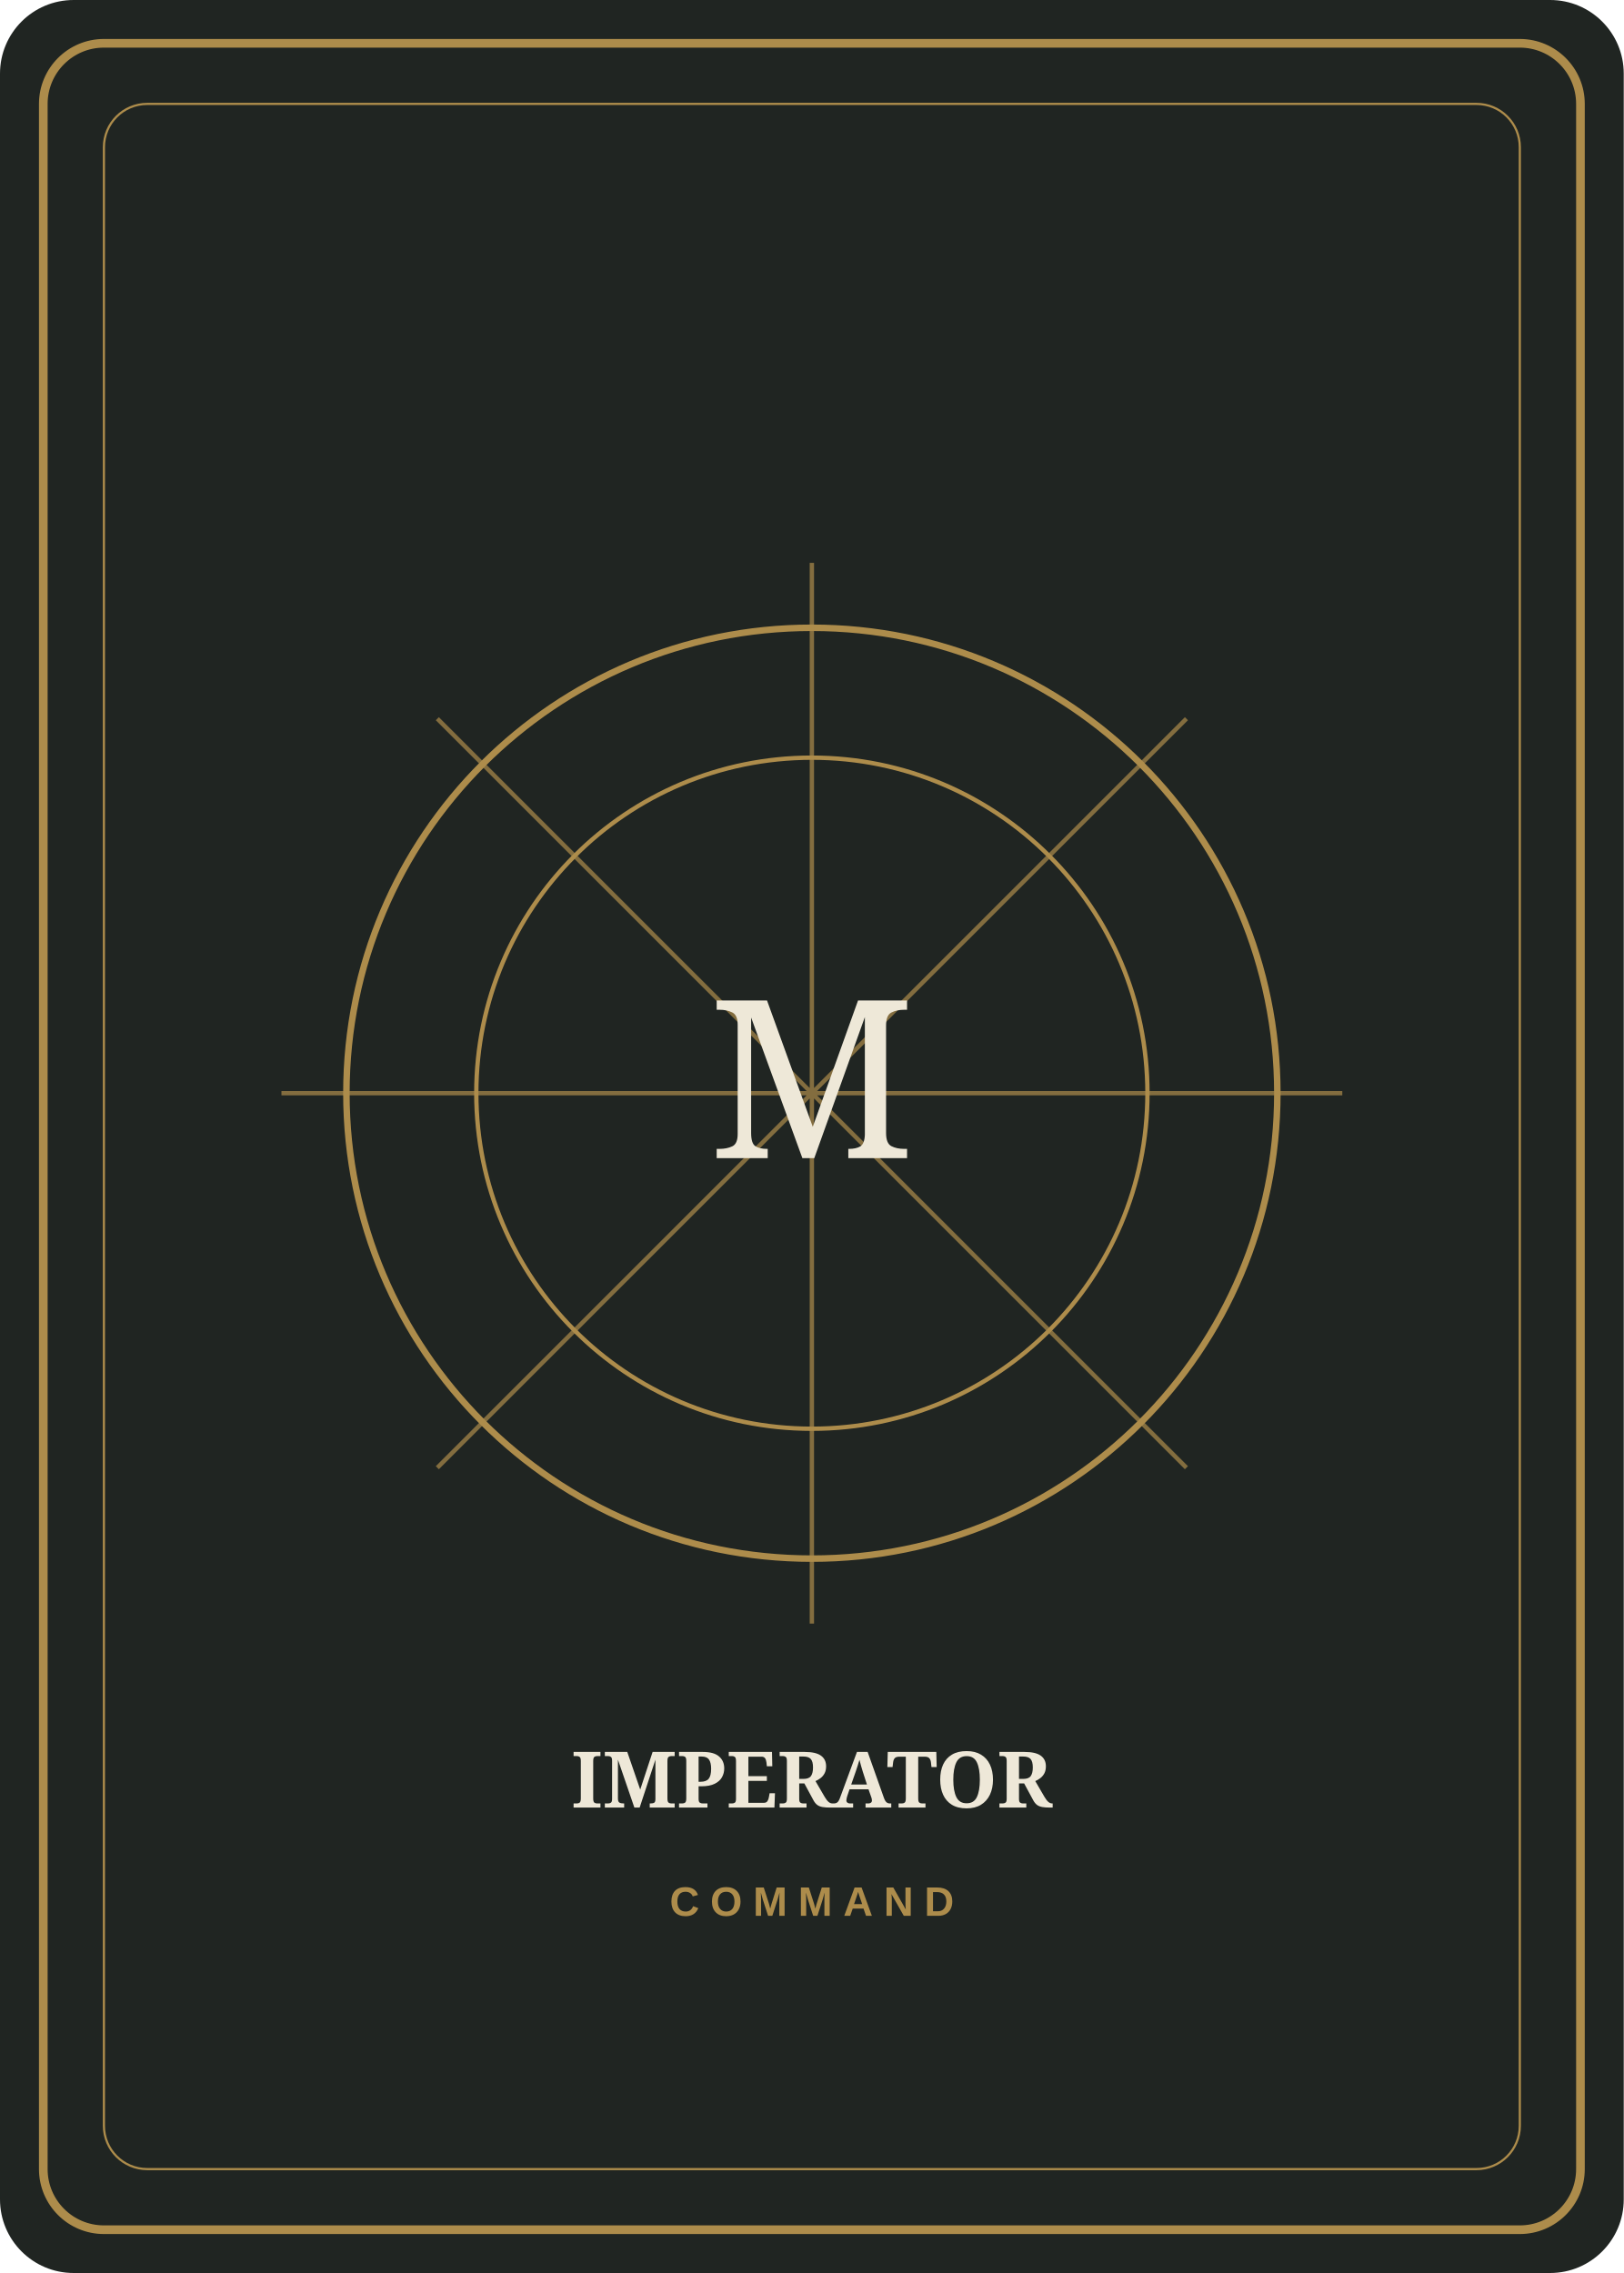
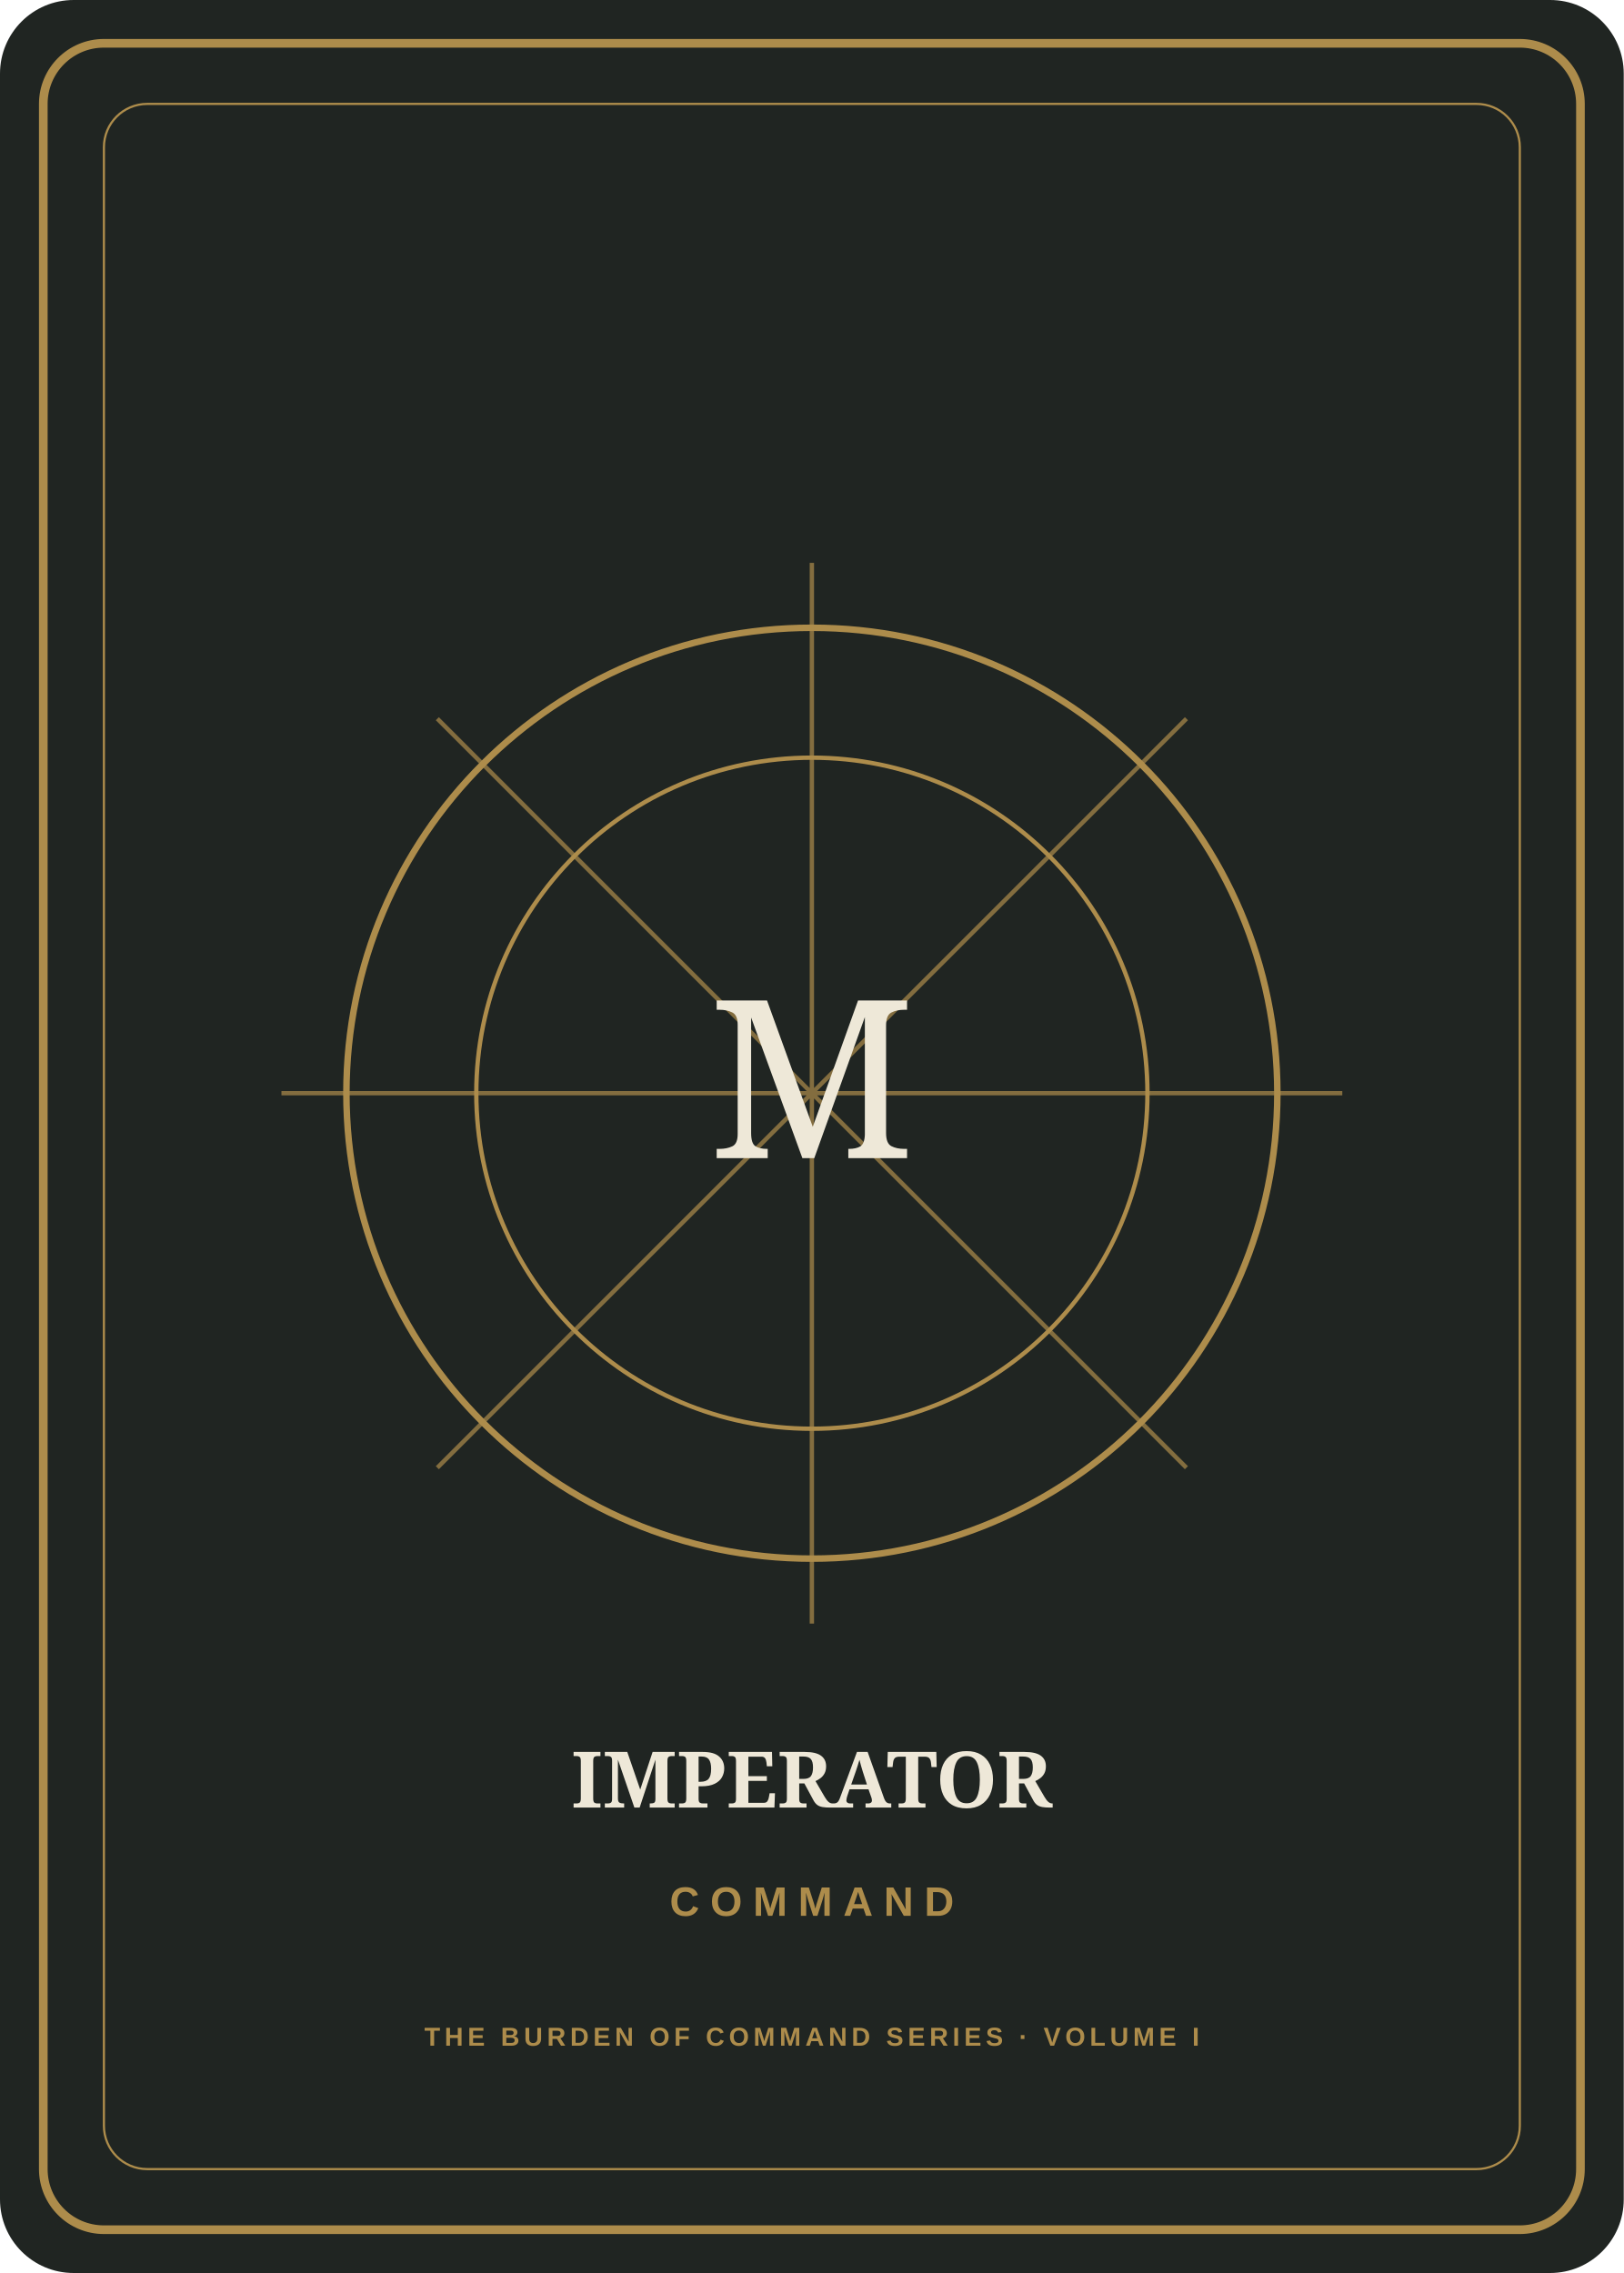
<svg xmlns="http://www.w3.org/2000/svg" width="2.5in" height="3.5in" viewBox="0 0 750 1050">
  <rect width="750" height="1050" rx="34" fill="#202522" />
  <rect x="20" y="20" width="710" height="1010" rx="28" fill="none" stroke="#ad8c4b" stroke-width="4" />
  <rect x="48" y="48" width="654" height="954" rx="20" fill="none" stroke="#ad8c4b" stroke-width="1" />
  <circle cx="375" cy="505" r="215" fill="none" stroke="#ad8c4b" stroke-width="3" />
  <circle cx="375" cy="505" r="155" fill="none" stroke="#ad8c4b" stroke-width="2" />
  <path d="M375 260V750M130 505H620M202 332L548 678M548 332L202 678" stroke="#ad8c4b" stroke-width="2" opacity=".7" />
  <text x="375" y="535" text-anchor="middle" fill="#eee8d8" font-family="Georgia,serif" font-size="102">M</text>
  <text x="375" y="835" text-anchor="middle" fill="#eee8d8" font-family="Georgia,serif" font-size="36" font-weight="bold">IMPERATOR</text>
  <text x="375" y="885" text-anchor="middle" fill="#ad8c4b" font-family="Arial,sans-serif" font-size="19" font-weight="bold" letter-spacing="5">COMMAND</text>
+   <text x="375" y="945" text-anchor="middle" fill="#ad8c4b" font-family="Arial,sans-serif" font-size="12" font-weight="bold" letter-spacing="2">THE BURDEN OF COMMAND SERIES · VOLUME I</text>
</svg>
